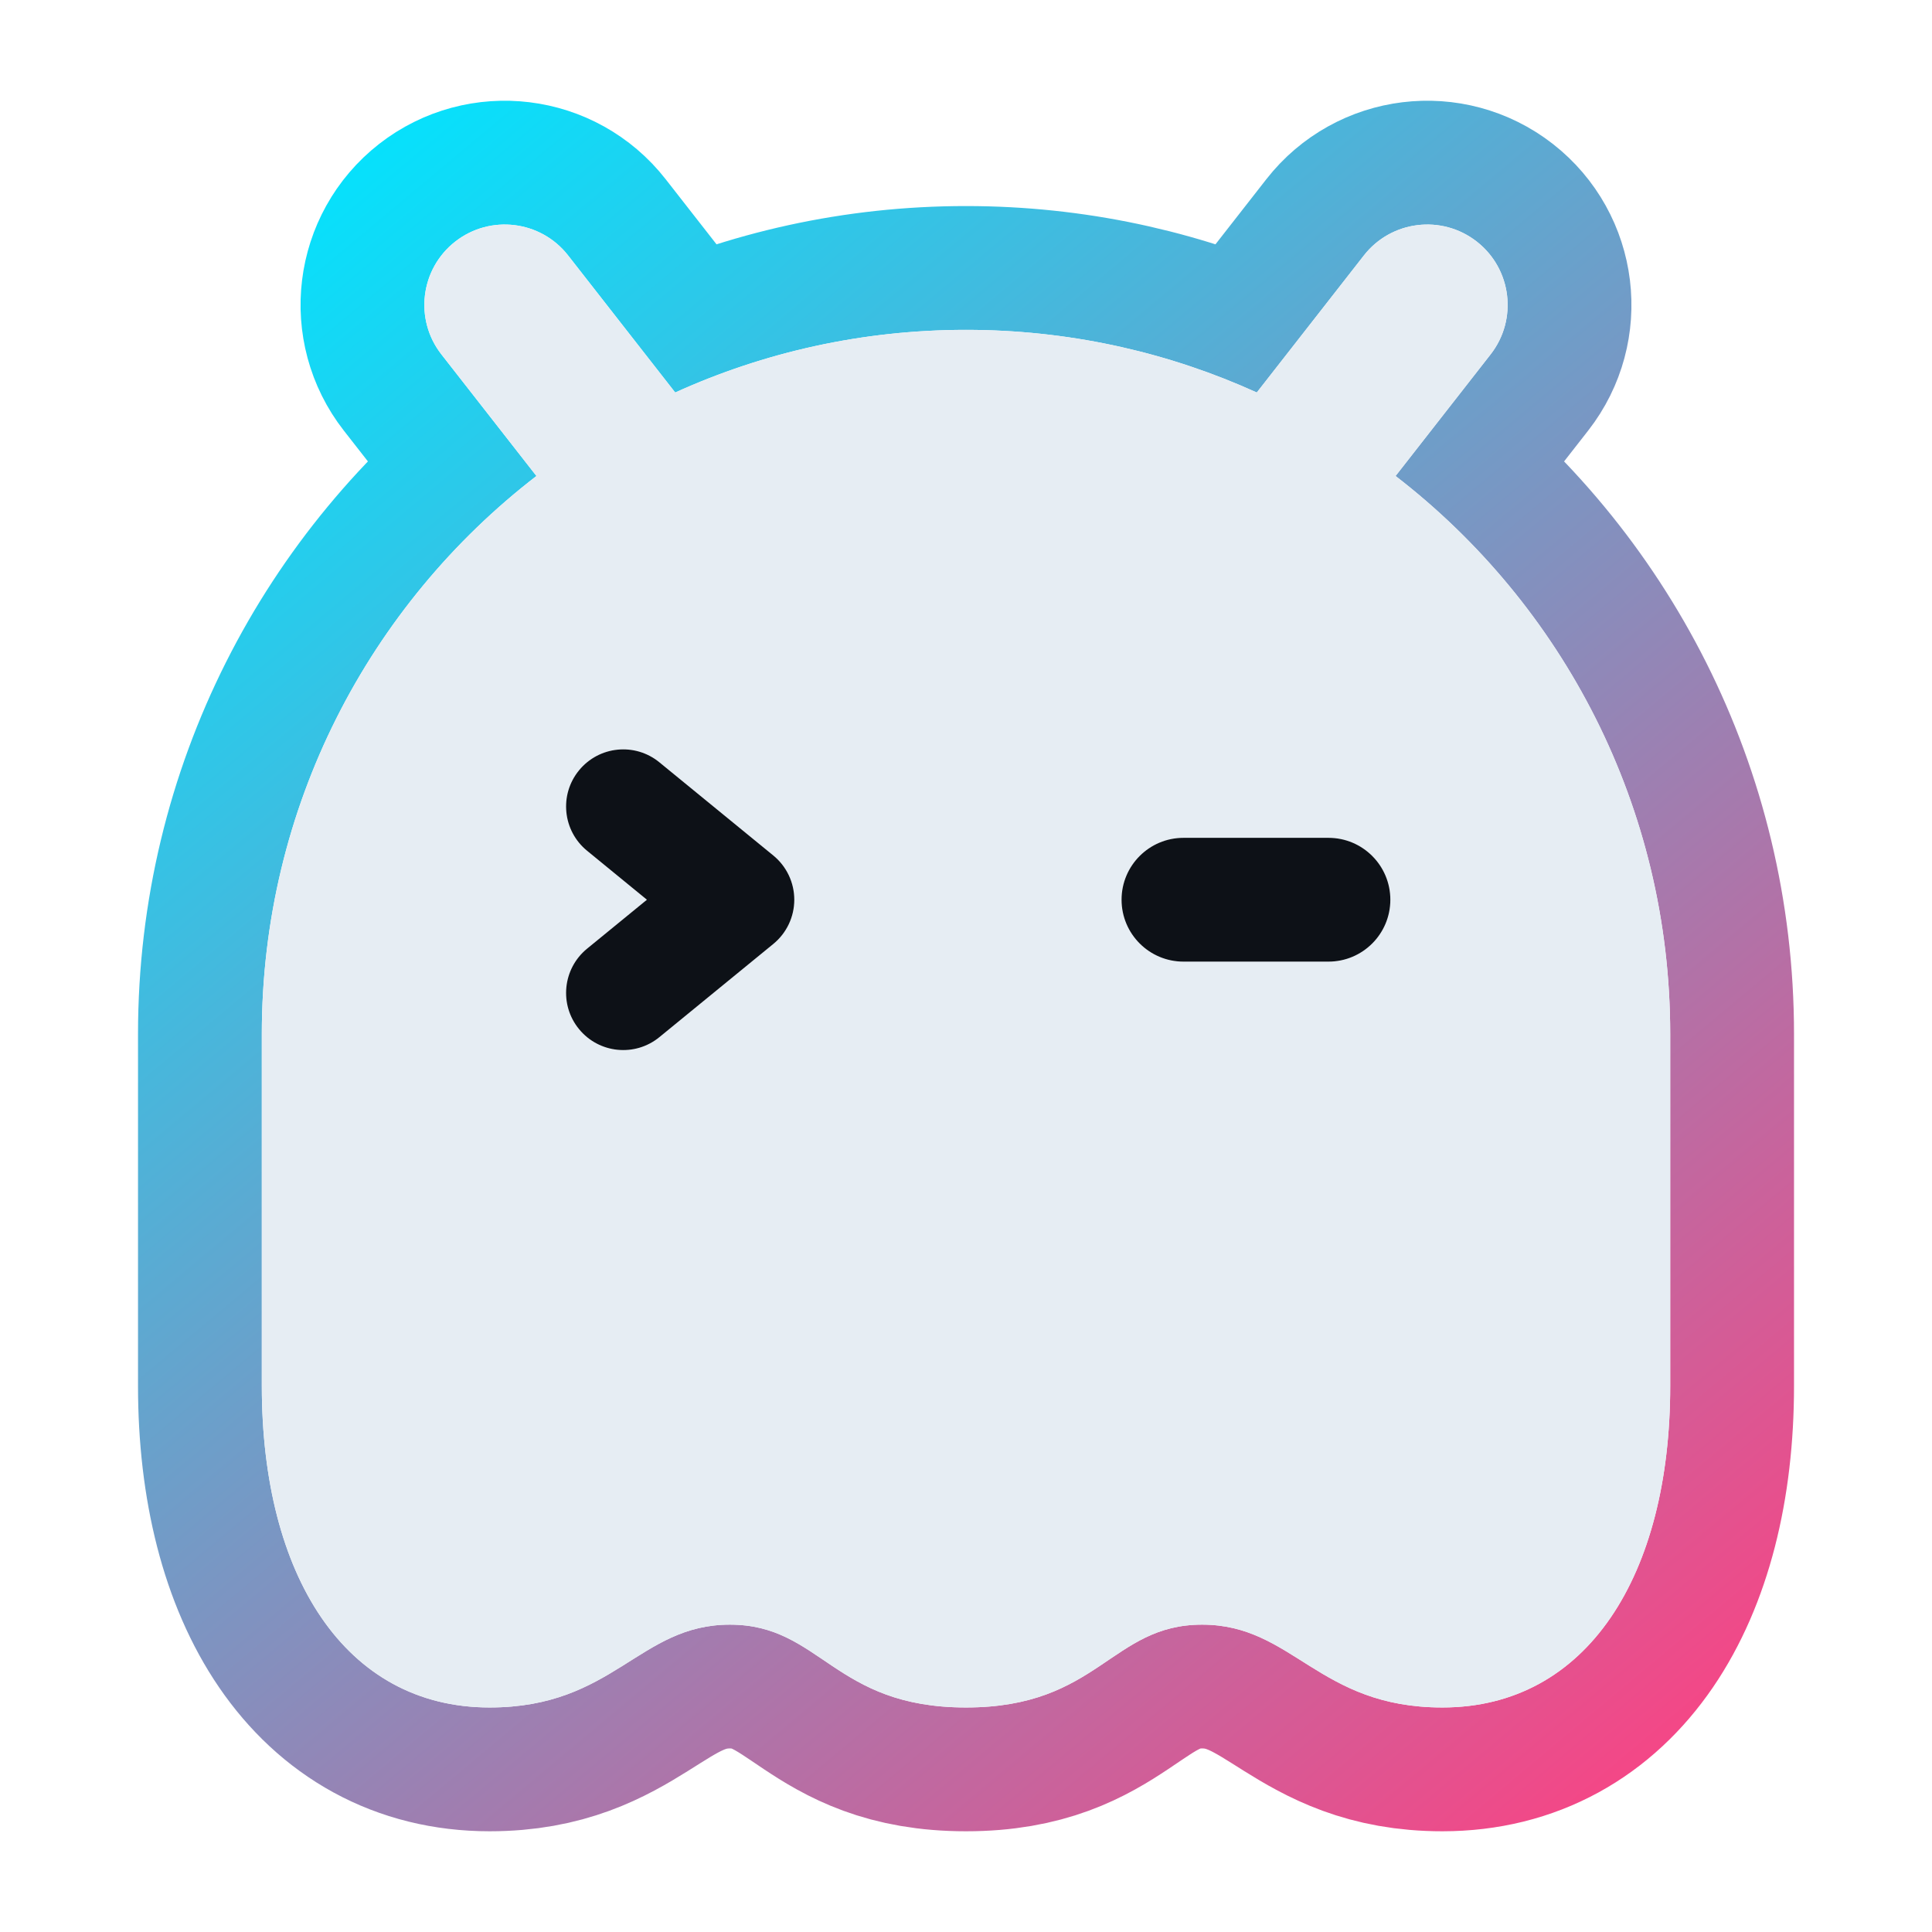
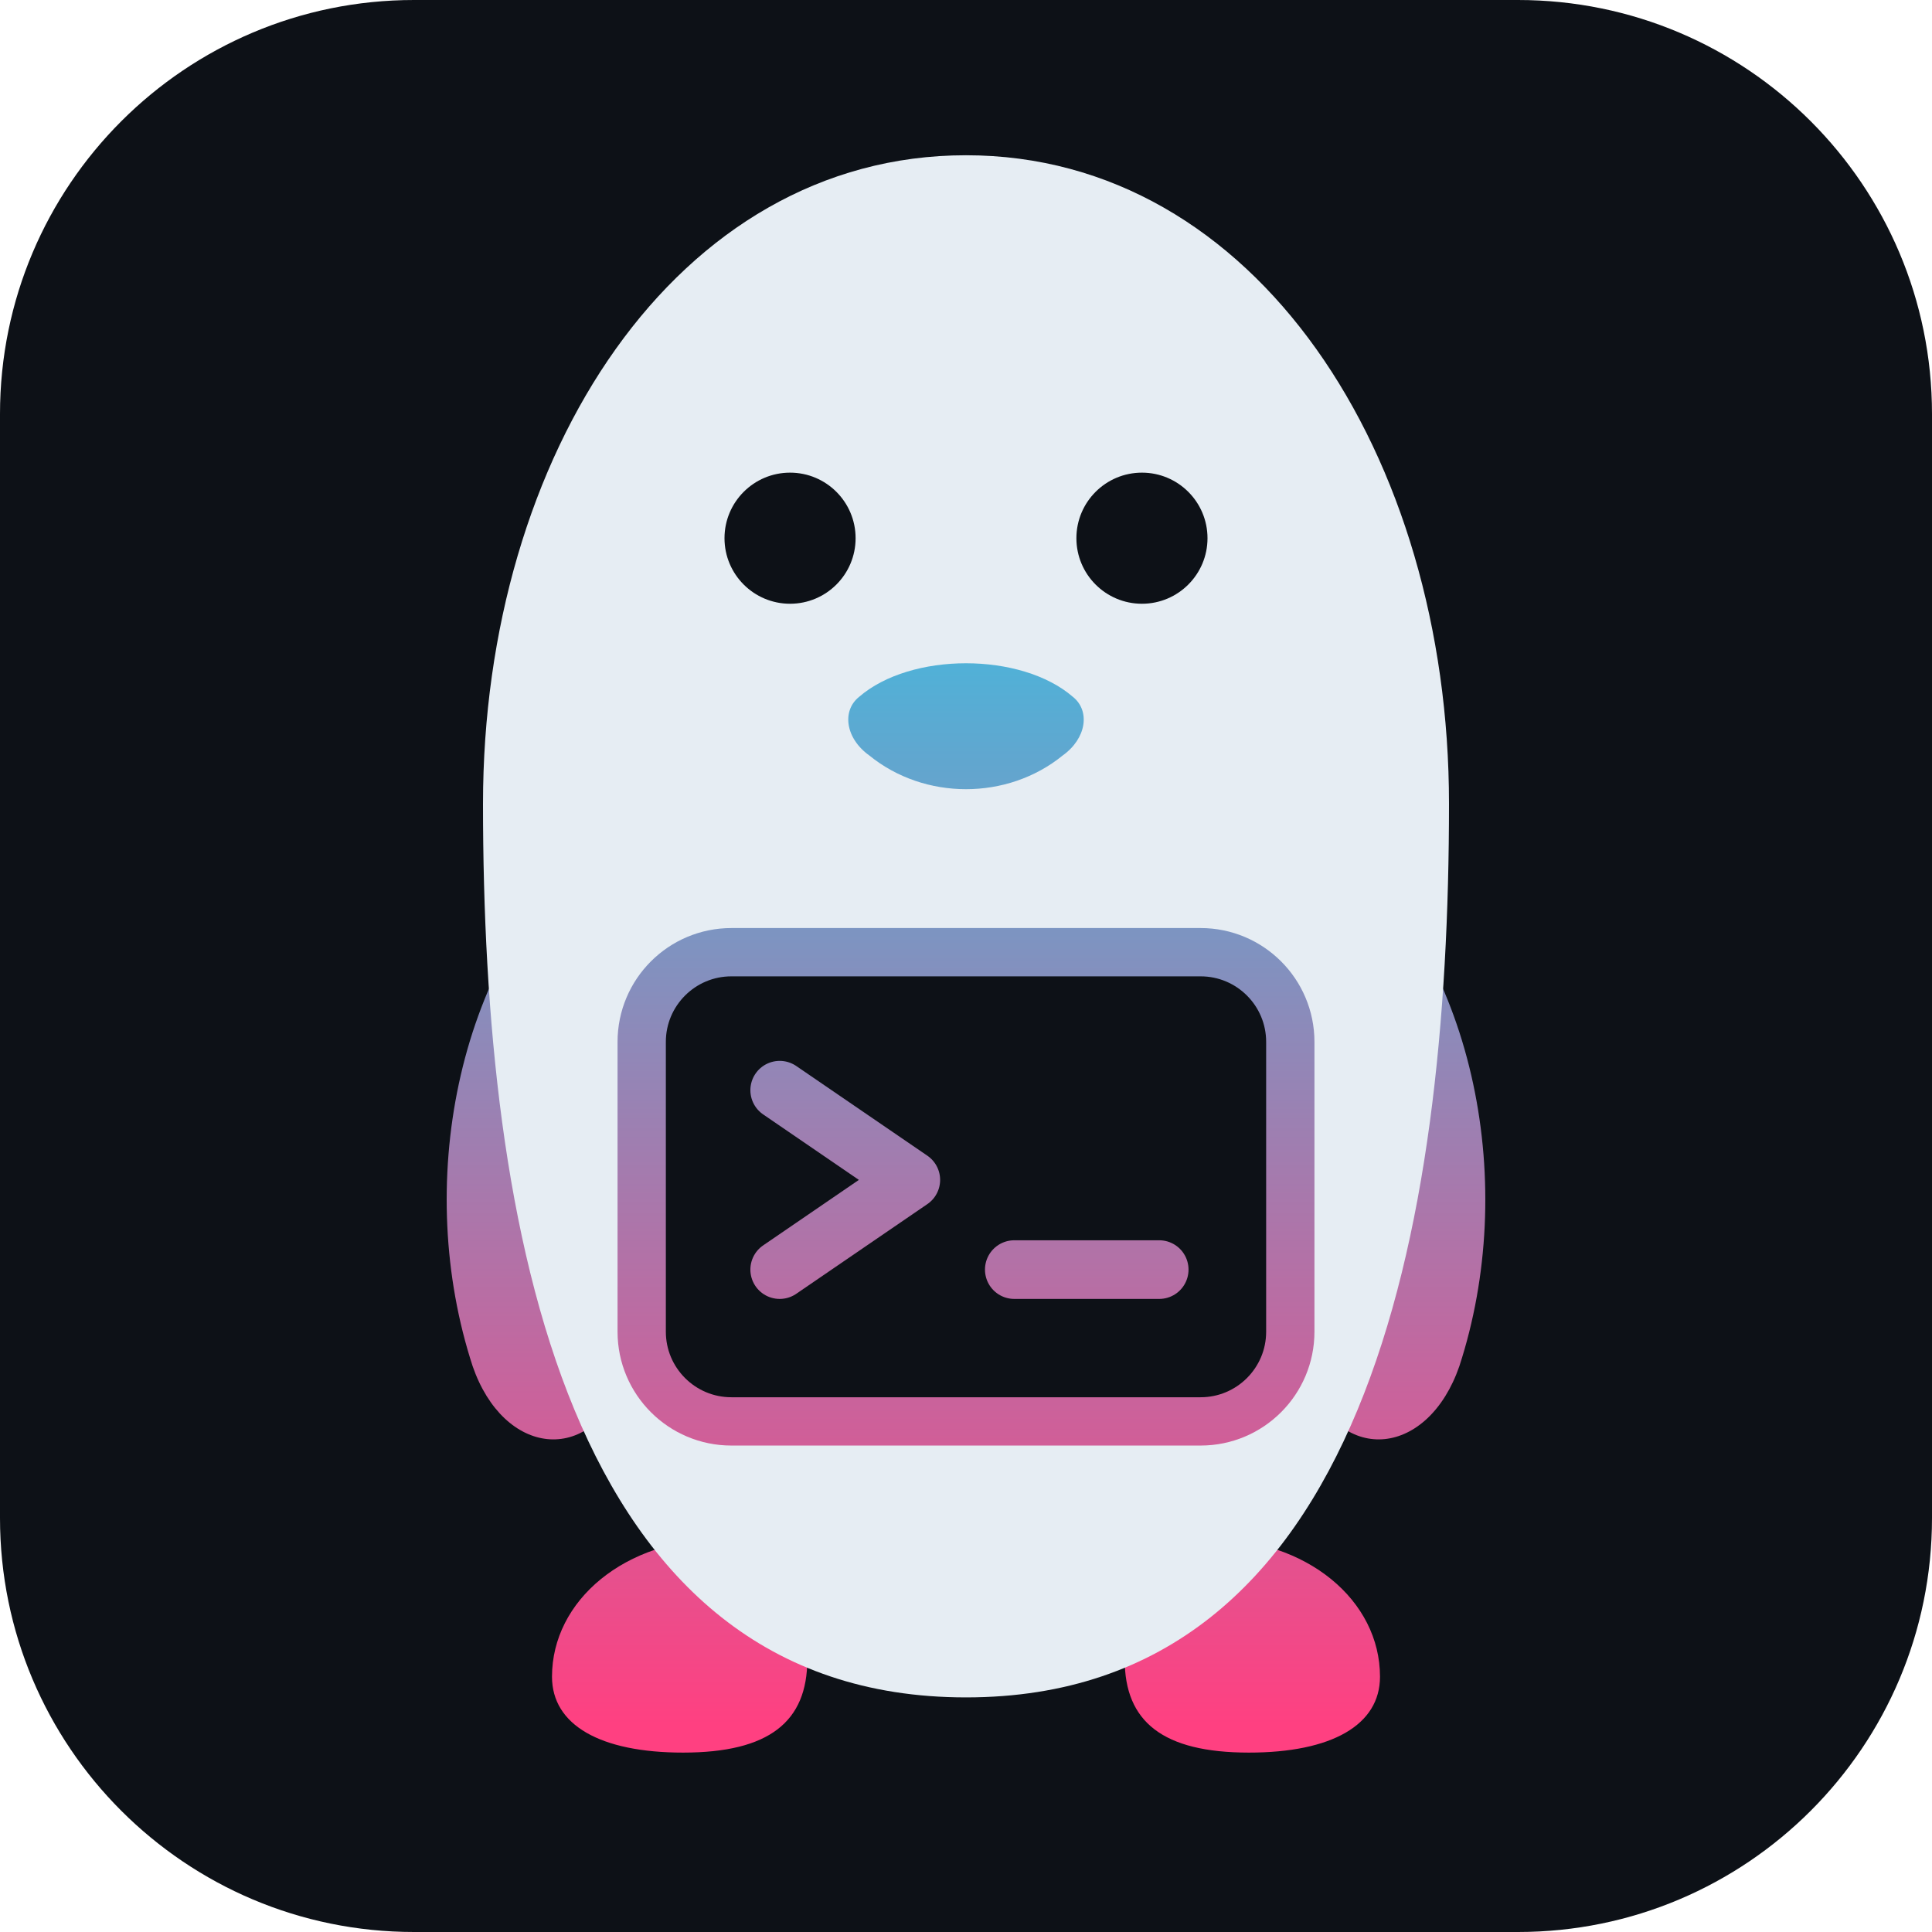
<svg xmlns="http://www.w3.org/2000/svg" viewBox="26 25 56 56">
  <defs>
-     <linearGradient id="neon" x1="33.5" y1="30" x2="74.5" y2="79" gradientUnits="userSpaceOnUse">
+     <linearGradient id="neon" x1="54" y1="30" x2="54" y2="75" gradientUnits="userSpaceOnUse">
      <stop offset="0" stop-color="#00e5ff" />
      <stop offset="1" stop-color="#ff4081" />
    </linearGradient>
-     <clipPath id="outline" clipPathUnits="userSpaceOnUse">
-       <path d="M29.588,27.508 V78.508 H78.588 V27.508 Z M65.534 32.403C66.326 31.39 67.79 31.21 68.804 32.002C69.818 32.794 69.998 34.258 69.206 35.272L66.451 38.797C71.293 42.529 74.412 48.385 74.412 54.97V65.175C74.412 70.65 72.01 74.492 67.808 74.492C64.206 74.492 63.485 72.091 60.844 72.091C58.202 72.091 57.842 74.492 54 74.492C50.158 74.492 49.798 72.091 47.156 72.091C44.515 72.091 43.794 74.492 40.192 74.492C35.99 74.492 33.589 70.65 33.589 65.175V54.97C33.589 48.385 36.707 42.529 41.549 38.797L38.794 35.272C38.002 34.258 38.182 32.794 39.196 32.002C40.21 31.21 41.674 31.39 42.466 32.403L45.571 36.377C48.14 35.211 50.994 34.561 54 34.561L54.281 34.563C57.184 34.602 59.94 35.247 62.429 36.377L65.534 32.403Z" />
+     <clipPath id="tile" clipPathUnits="userSpaceOnUse">
+       <rect x="26" y="25" width="56" height="56" rx="12" />
    </clipPath>
  </defs>
-   <g clip-path="url(#outline)">
-     <path fill="none" d="M65.534 32.403C66.326 31.39 67.79 31.21 68.804 32.002C69.818 32.794 69.998 34.258 69.206 35.272L66.451 38.797C71.293 42.529 74.412 48.385 74.412 54.97V65.175C74.412 70.65 72.01 74.492 67.808 74.492C64.206 74.492 63.485 72.091 60.844 72.091C58.202 72.091 57.842 74.492 54 74.492C50.158 74.492 49.798 72.091 47.156 72.091C44.515 72.091 43.794 74.492 40.192 74.492C35.99 74.492 33.589 70.65 33.589 65.175V54.97C33.589 48.385 36.707 42.529 41.549 38.797L38.794 35.272C38.002 34.258 38.182 32.794 39.196 32.002C40.21 31.21 41.674 31.39 42.466 32.403L45.571 36.377C48.14 35.211 50.994 34.561 54 34.561L54.281 34.563C57.184 34.602 59.94 35.247 62.429 36.377L65.534 32.403Z" stroke="url(#neon)" stroke-width="7.177" stroke-linejoin="round" />
+   <g clip-path="url(#tile)">
+     <rect x="26" y="25" width="56" height="56" fill="#0d1117" />
+     <g>
+       <path fill="url(#neon)" d="M 43.1 49.5 C 39.2 53 38 59.4 39.7 64.6 C 40.6 67.2 43.1 67.5 44.1 65 C 45.7 60.5 45.3 54.4 44.3 50.6 Z" />
+       <path fill="url(#neon)" d="M 64.9 49.5 C 68.8 53 70 59.4 68.3 64.6 C 67.4 67.2 64.9 67.5 63.9 65 C 62.3 60.5 62.7 54.4 63.7 50.6 Z" />
+       <path fill="url(#neon)" d="M 47 69.6 C 44.1 69.6 42 71.4 42 73.6 C 42 75 43.4 75.8 45.8 75.8 C 48.3 75.8 49.4 74.9 49.4 73.1 C 49.4 71.2 49.2 69.6 47 69.6 Z" />
+       <path fill="url(#neon)" d="M 61 69.6 C 63.9 69.6 66 71.4 66 73.6 C 66 75 64.6 75.8 62.2 75.8 C 59.7 75.8 58.6 74.9 58.6 73.1 C 58.6 71.2 58.8 69.6 61 69.6 Z" />
+       <path fill="#e6edf3" d="M 54 29.5 C 45.6 29.5 40 38.2 40 48.3 C 40 60.6 42.4 74.2 54 74.2 C 65.6 74.2 68 60.6 68 48.3 C 68 38.2 62.4 29.5 54 29.5 Z" />
+       <circle cx="48.9" cy="40.6" r="1.9" fill="#0d1117" />
+       <circle cx="59.1" cy="40.6" r="1.9" fill="#0d1117" />
+       <path fill="url(#neon)" d="M 50.9 45.2 C 52.4 43.9 55.6 43.9 57.1 45.2 C 57.6 45.6 57.5 46.4 56.8 46.9 C 55.2 48.2 52.8 48.2 51.2 46.9 C 50.5 46.4 50.4 45.6 50.9 45.2 Z" />
+       <rect x="44.6" y="52.6" width="18.8" height="13.6" rx="2.6" fill="#0d1117" stroke="url(#neon)" stroke-width="1.4" />
+       <path fill="none" stroke="url(#neon)" stroke-width="1.7" stroke-linecap="round" stroke-linejoin="round" d="M 48.6 56.6 L 52.4 59.2 L 48.6 61.8" />
+       <path fill="none" stroke="url(#neon)" stroke-width="1.7" stroke-linecap="round" d="M 55.4 61.8 L 59.6 61.8" />
+     </g>
  </g>
-   <path fill="#e6edf3" d="M65.534 32.403C66.326 31.39 67.79 31.21 68.804 32.002C69.818 32.794 69.998 34.258 69.206 35.271L66.451 38.797C71.293 42.528 74.412 48.385 74.412 54.97V65.175C74.412 70.65 72.01 74.492 67.808 74.492C64.206 74.492 63.485 72.091 60.844 72.091C58.202 72.091 57.842 74.492 54 74.492C50.158 74.492 49.798 72.091 47.156 72.091C44.515 72.091 43.794 74.492 40.192 74.492C35.99 74.492 33.589 70.65 33.589 65.175V54.97C33.589 48.385 36.707 42.528 41.549 38.797L38.794 35.271C38.002 34.258 38.182 32.794 39.196 32.002C40.21 31.21 41.674 31.39 42.466 32.403L45.571 36.377C48.14 35.211 50.994 34.561 54 34.561L54.281 34.563C57.184 34.602 59.94 35.247 62.429 36.377L65.534 32.403ZM45.113 47.096C44.405 46.516 43.362 46.621 42.783 47.329C42.203 48.037 42.308 49.08 43.016 49.659L44.751 51.079L43.016 52.498C42.308 53.078 42.203 54.121 42.783 54.829C43.362 55.537 44.405 55.642 45.113 55.062L48.415 52.361C48.8 52.046 49.023 51.576 49.023 51.079C49.023 50.582 48.8 50.112 48.415 49.797L45.113 47.096ZM60.304 49.285C59.313 49.285 58.509 50.088 58.509 51.079C58.509 52.07 59.313 52.873 60.304 52.873H64.506C65.497 52.873 66.3 52.07 66.3 51.079C66.3 50.088 65.497 49.285 64.506 49.285H60.304Z" fill-rule="evenodd" />
-   <path d="M45.113 47.096C44.405 46.516 43.362 46.621 42.783 47.329C42.203 48.037 42.308 49.08 43.016 49.659L44.751 51.079L43.016 52.498C42.308 53.078 42.203 54.121 42.783 54.829C43.362 55.537 44.405 55.642 45.113 55.062L48.415 52.361C48.8 52.046 49.023 51.576 49.023 51.079C49.023 50.582 48.8 50.112 48.415 49.797L45.113 47.096ZM60.304 49.285C59.313 49.285 58.509 50.088 58.509 51.079C58.509 52.07 59.313 52.873 60.304 52.873H64.506C65.497 52.873 66.3 52.07 66.3 51.079C66.3 50.088 65.497 49.285 64.506 49.285H60.304Z" fill="#0d1117" />
</svg>
